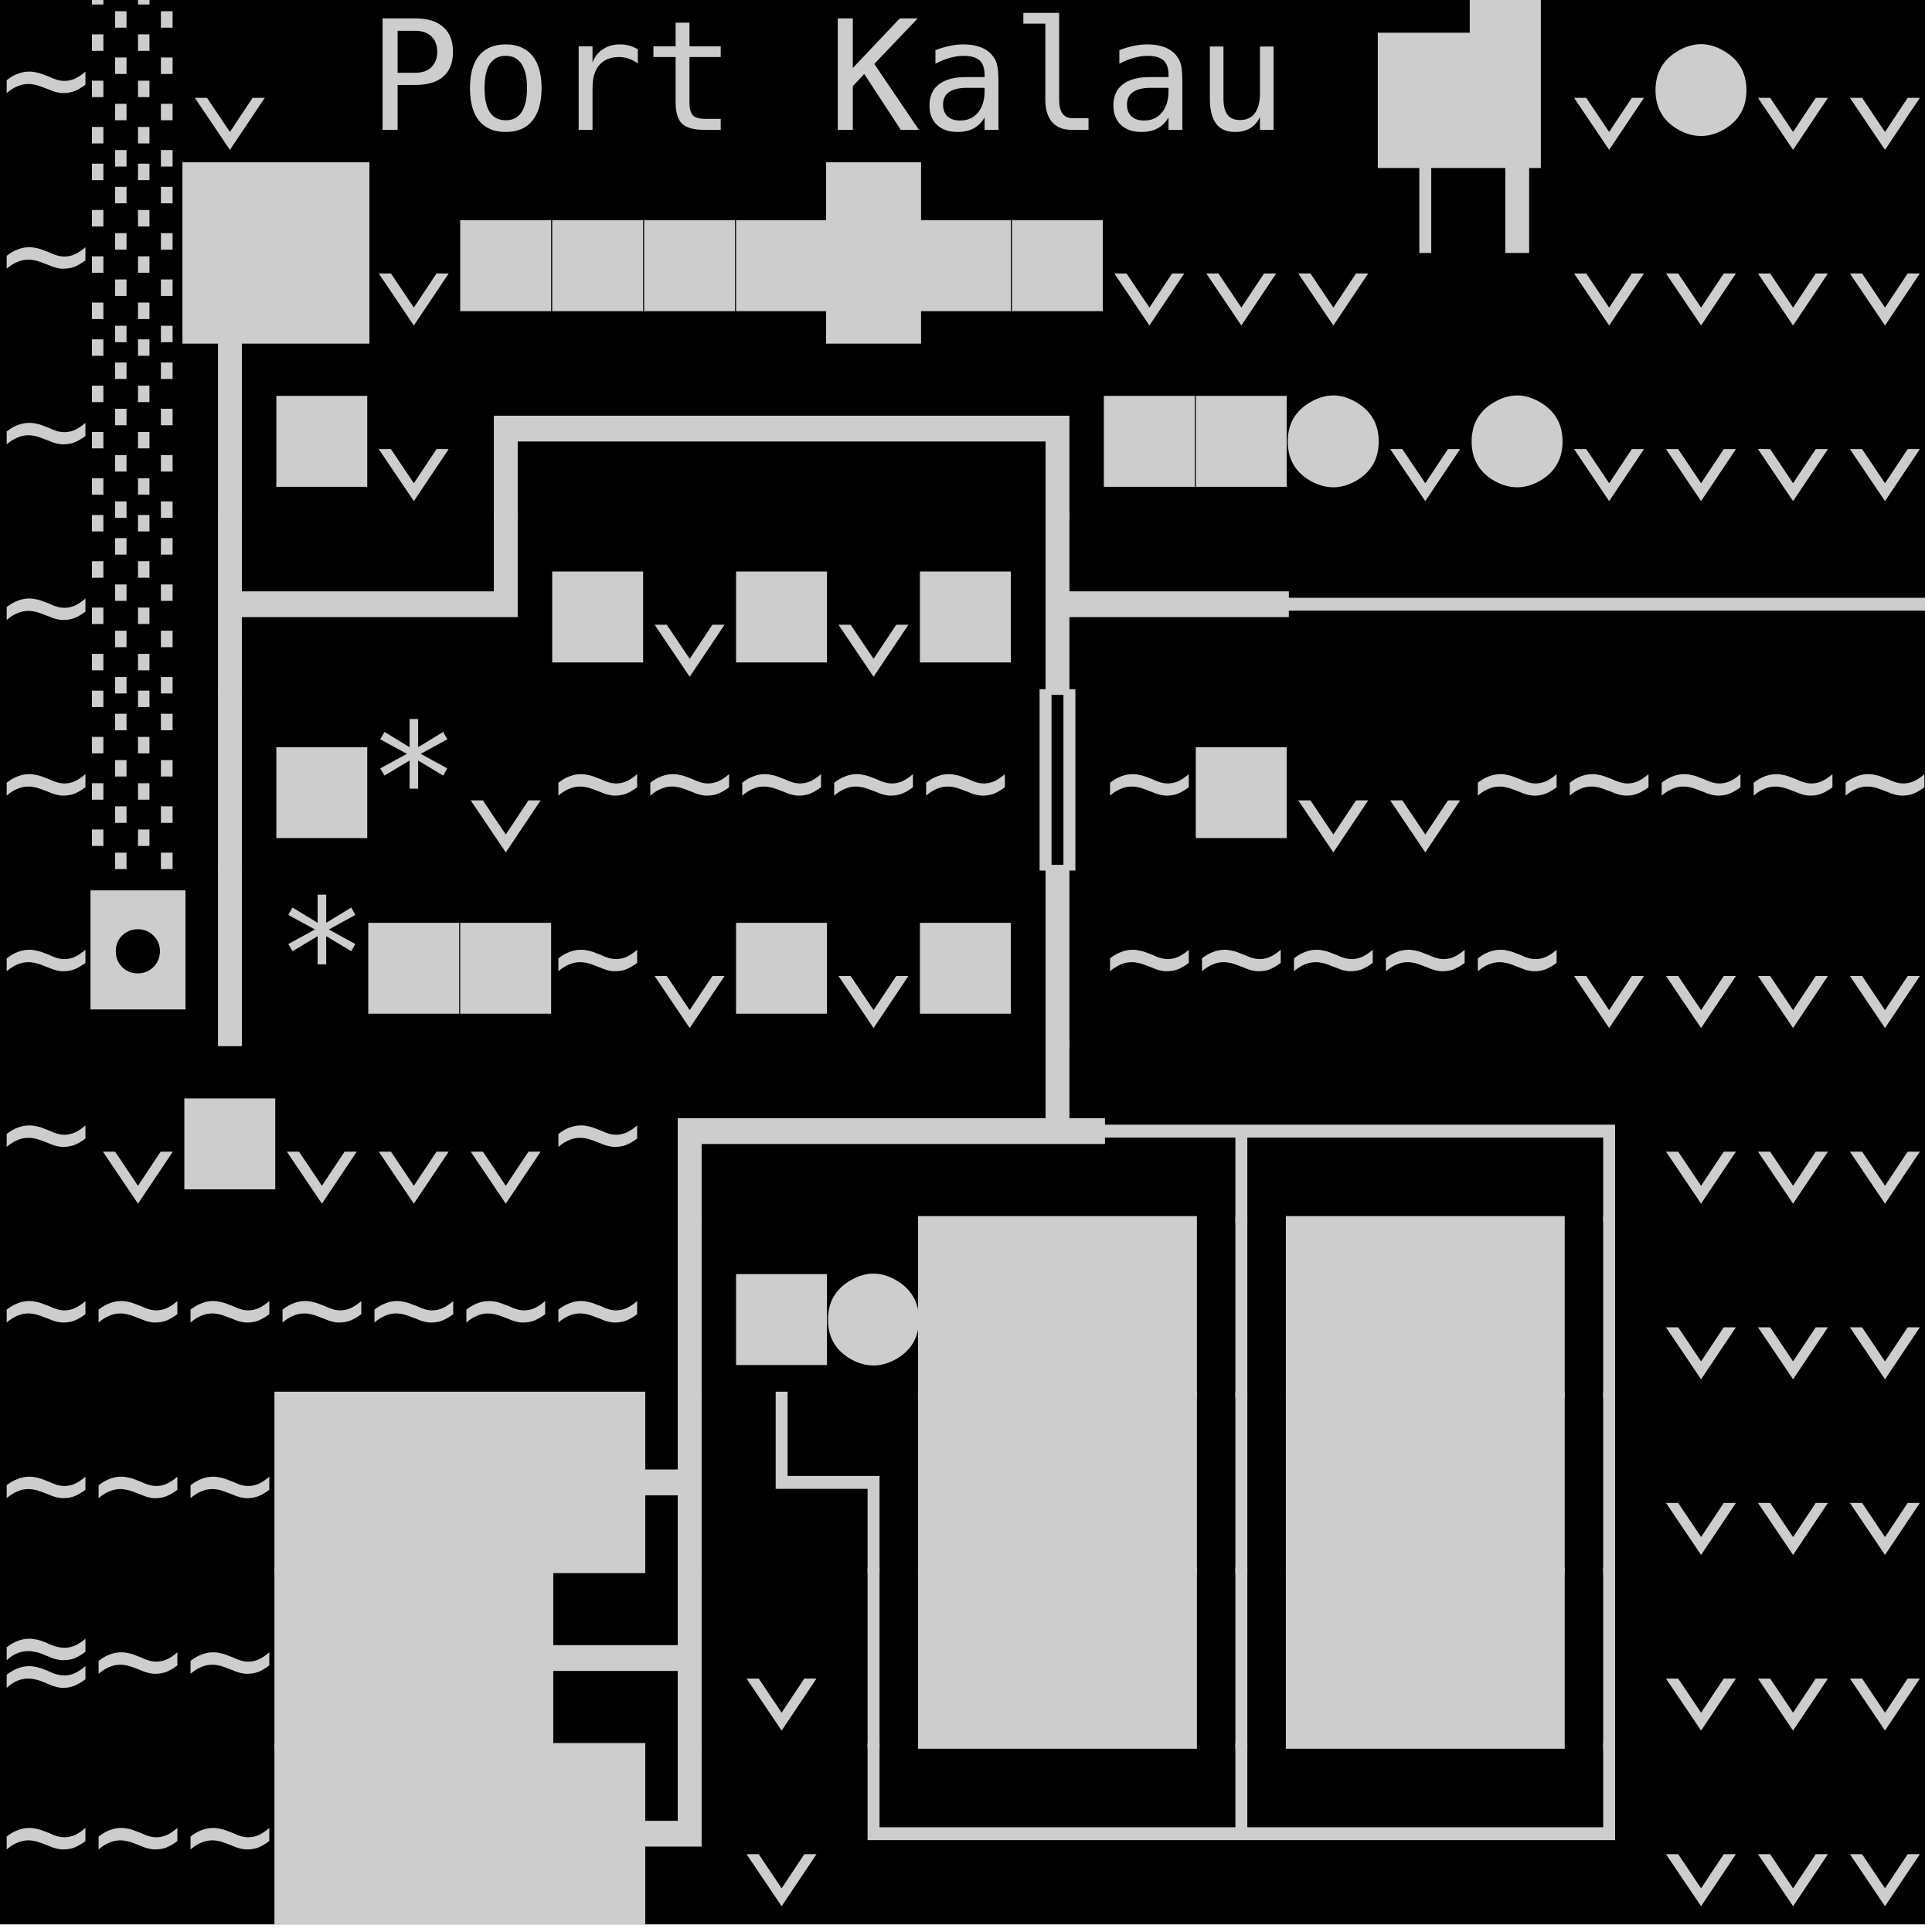
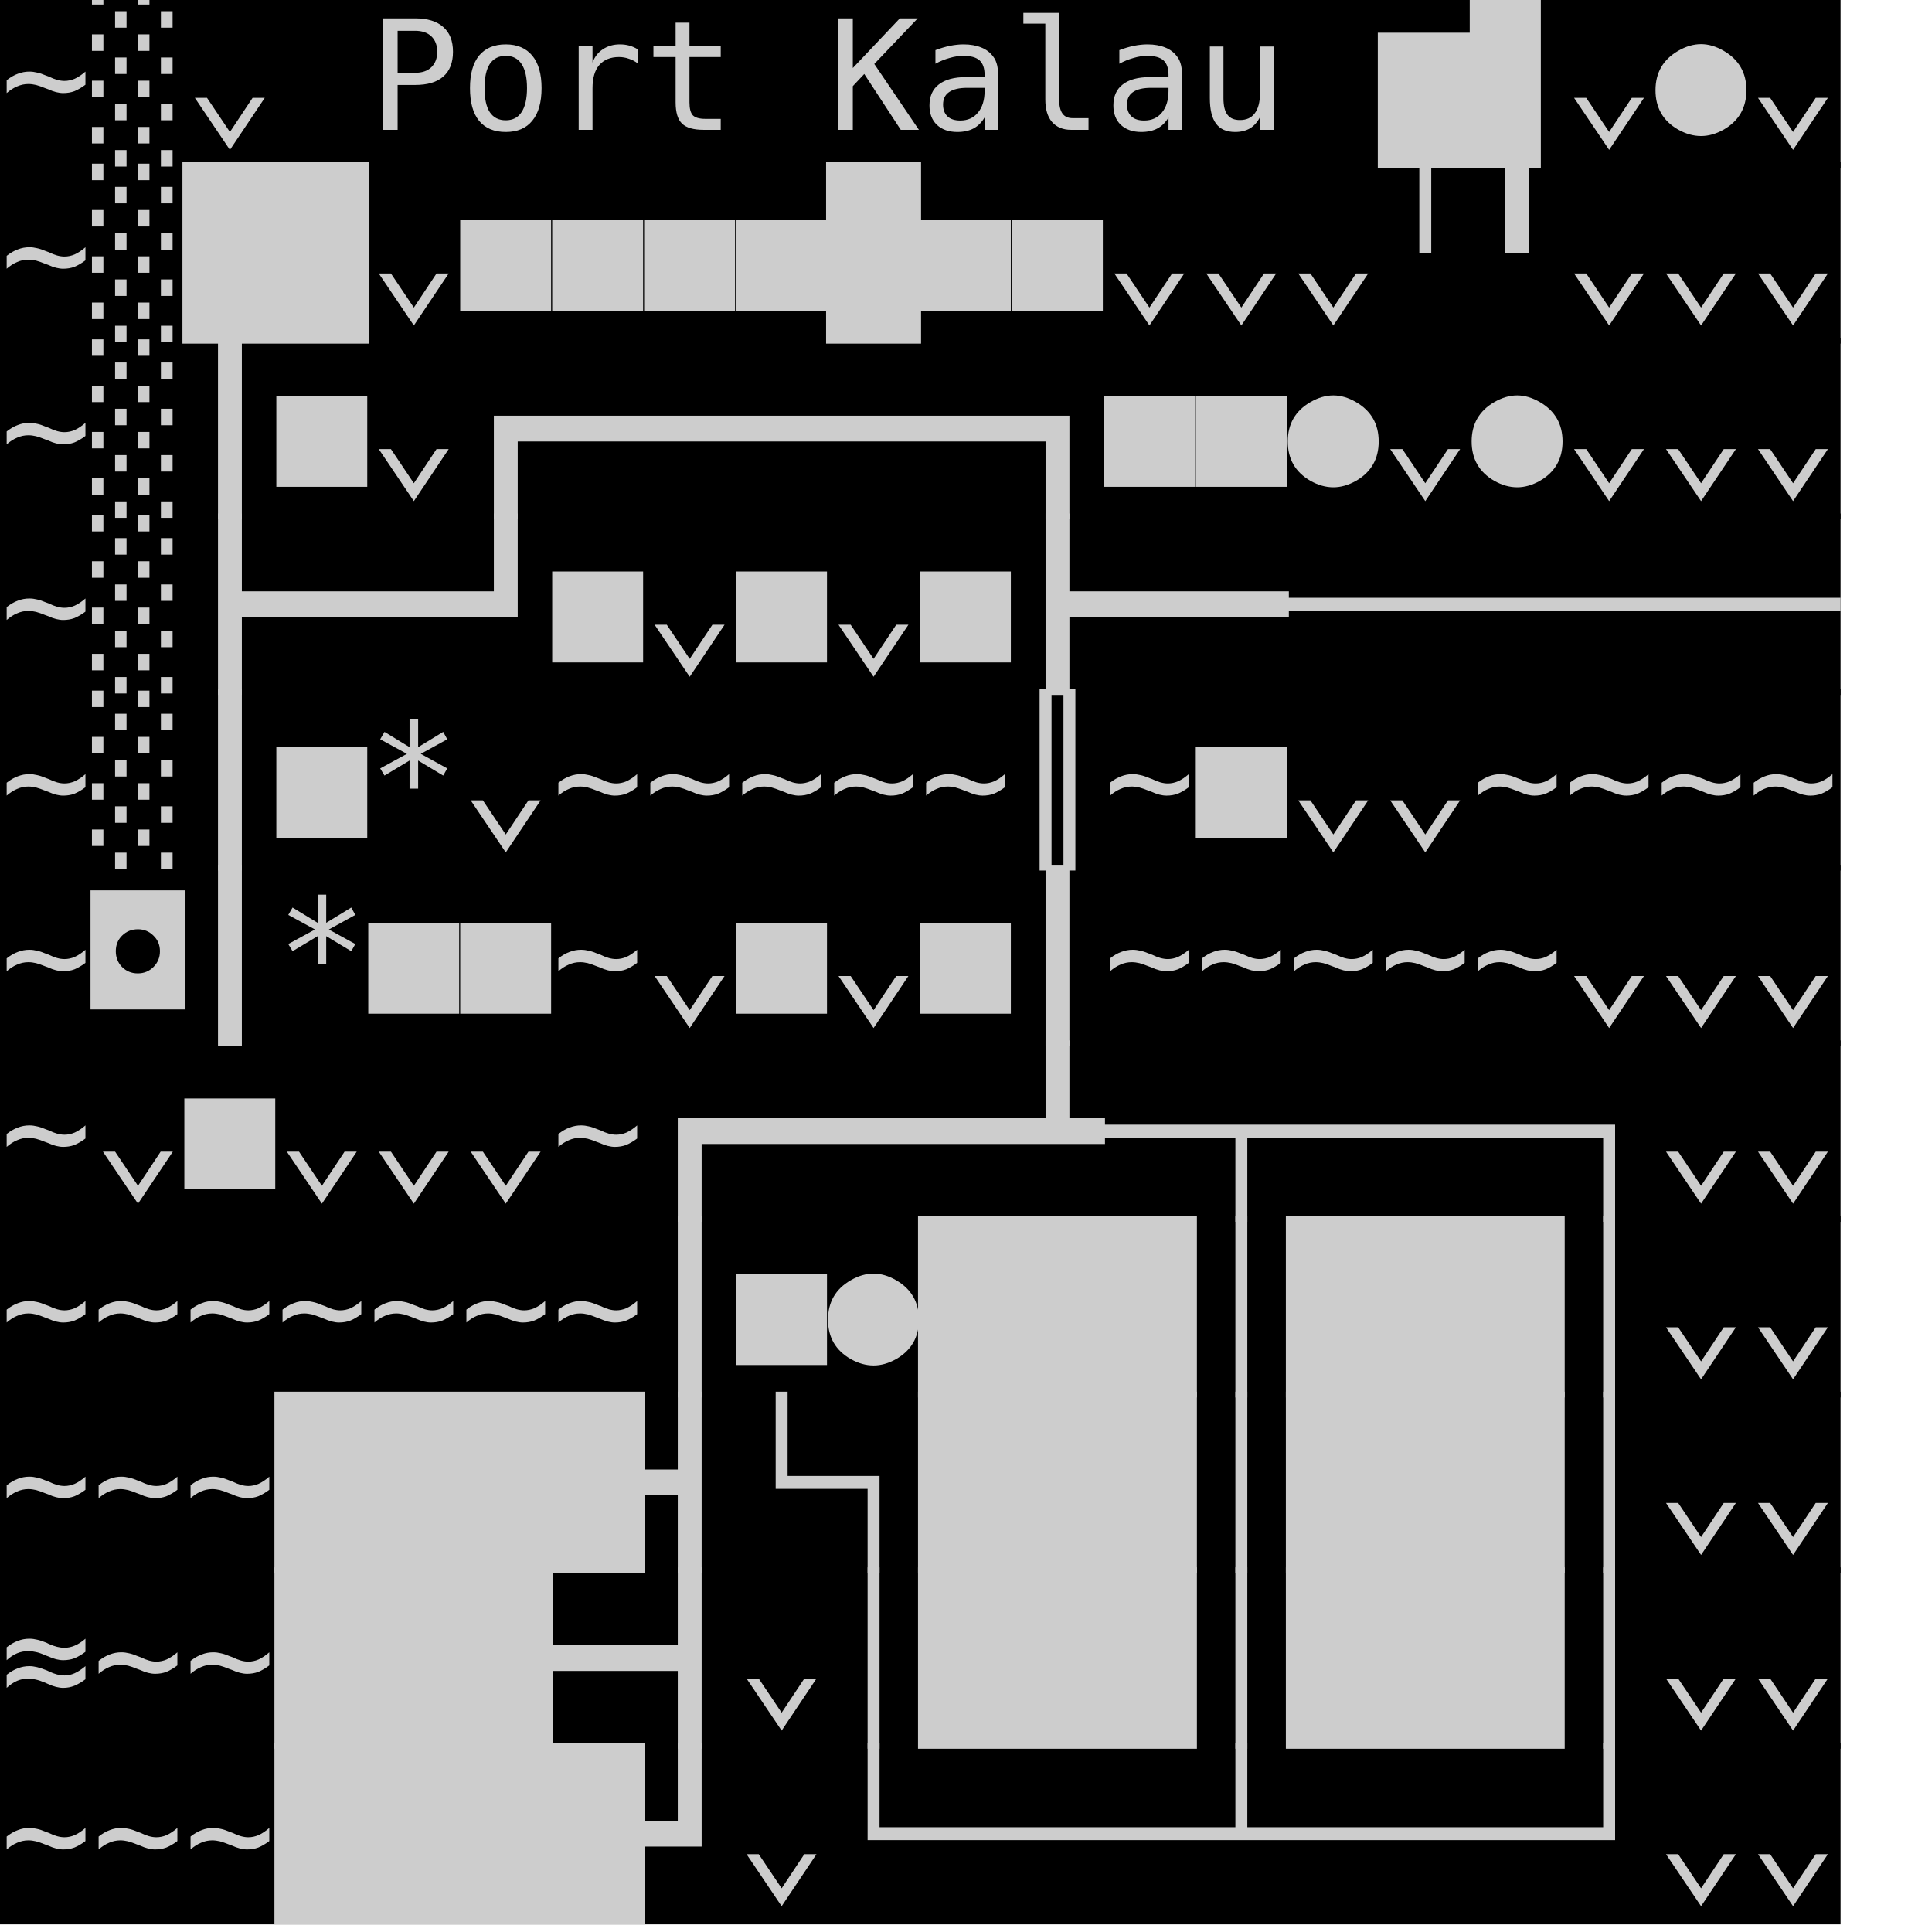
<svg xmlns="http://www.w3.org/2000/svg" version="1.1" width="126.0px" height="126.5px" viewBox="0 0 126.0 126.5" style="letter-spacing:0em;font-size:10px;font-family:'DejaVu Sans Mono';stroke:none">
-   <text y="8.5" x="0.0" style="fill:#000000">█████████████████████</text>
-   <text y="20.0" x="0.0" style="fill:#000000">█████████████████████</text>
-   <text y="31.5" x="0.0" style="fill:#000000">█████████████████████</text>
-   <text y="43.0" x="0.0" style="fill:#000000">█████████████████████</text>
-   <text y="54.5" x="0.0" style="fill:#000000">█████████████████████</text>
-   <text y="66.0" x="0.0" style="fill:#000000">█████████████████████</text>
-   <text y="77.5" x="0.0" style="fill:#000000">█████████████████████</text>
-   <text y="89.0" x="0.0" style="fill:#000000">█████████████████████</text>
-   <text y="100.5" x="0.0" style="fill:#000000">█████████████████████</text>
-   <text y="112.0" x="0.0" style="fill:#000000">█████████████████████</text>
-   <text y="123.5" x="0.0" style="fill:#000000">█████████████████████</text>
-   <text y="8.5" x="0.0" style="fill:#cdcdcd">~░⌄ Port Kalau ▆▊⌄●⌄⌄</text>
-   <text y="20.0" x="0.0" style="fill:#cdcdcd">~░██⌄■■■■█■■⌄⌄⌄╵╹⌄⌄⌄⌄</text>
-   <text y="31.5" x="0.0" style="fill:#cdcdcd">~░┃■⌄┏━━━━━┓■■●⌄●⌄⌄⌄⌄</text>
-   <text y="43.0" x="0.0" style="fill:#cdcdcd">~░┣━━┛■⌄■⌄■┣━━───────</text>
-   <text y="54.5" x="0.0" style="fill:#cdcdcd">~░┃■*⌄~~~~~║~■⌄⌄~~~~~</text>
-   <text y="66.0" x="0.0" style="fill:#cdcdcd">~◘┃*■■~⌄■⌄■┃~~~~~⌄⌄⌄⌄</text>
-   <text y="77.5" x="0.0" style="fill:#cdcdcd">~⌄■⌄⌄⌄~┏━━━┻─┬───┐⌄⌄⌄</text>
-   <text y="89.0" x="0.0" style="fill:#cdcdcd">~~~~~~~┃■●███│███│⌄⌄⌄</text>
-   <text y="100.5" x="0.0" style="fill:#cdcdcd">~~~████┫└┐███│███│⌄⌄⌄</text>
-   <text y="112.0" x="0.0" style="fill:#cdcdcd">≈~~███━┫⌄│███│███│⌄⌄⌄</text>
-   <text y="123.5" x="0.0" style="fill:#cdcdcd">~~~████┛⌄└───┴───┘⌄⌄⌄</text>
- </svg>
+   <text y="8.5" x="0.0" style="fill:#000000">████████████████████</text>
+ █<text y="20.0" x="0.0" style="fill:#000000">████████████████████</text>
+ █<text y="31.5" x="0.0" style="fill:#000000">████████████████████</text>
+ █<text y="43.0" x="0.0" style="fill:#000000">████████████████████</text>
+ █<text y="54.5" x="0.0" style="fill:#000000">████████████████████</text>
+ █<text y="66.0" x="0.0" style="fill:#000000">████████████████████</text>
+ █<text y="77.5" x="0.0" style="fill:#000000">████████████████████</text>
+ █<text y="89.0" x="0.0" style="fill:#000000">████████████████████</text>
+ █<text y="100.5" x="0.0" style="fill:#000000">████████████████████</text>
+ █<text y="112.0" x="0.0" style="fill:#000000">████████████████████</text>
+ █<text y="123.5" x="0.0" style="fill:#000000">████████████████████</text>
+ █<text y="8.5" x="0.0" style="fill:#cdcdcd">~░⌄ Port Kalau ▆▊⌄●⌄</text>
+ ⌄<text y="20.0" x="0.0" style="fill:#cdcdcd">~░██⌄■■■■█■■⌄⌄⌄╵╹⌄⌄⌄</text>
+ ⌄<text y="31.5" x="0.0" style="fill:#cdcdcd">~░┃■⌄┏━━━━━┓■■●⌄●⌄⌄⌄</text>
+ ⌄<text y="43.0" x="0.0" style="fill:#cdcdcd">~░┣━━┛■⌄■⌄■┣━━──────</text>
+ ─<text y="54.5" x="0.0" style="fill:#cdcdcd">~░┃■*⌄~~~~~║~■⌄⌄~~~~</text>
+ ~<text y="66.0" x="0.0" style="fill:#cdcdcd">~◘┃*■■~⌄■⌄■┃~~~~~⌄⌄⌄</text>
+ ⌄<text y="77.5" x="0.0" style="fill:#cdcdcd">~⌄■⌄⌄⌄~┏━━━┻─┬───┐⌄⌄</text>
+ ⌄<text y="89.0" x="0.0" style="fill:#cdcdcd">~~~~~~~┃■●███│███│⌄⌄</text>
+ ⌄<text y="100.5" x="0.0" style="fill:#cdcdcd">~~~████┫└┐███│███│⌄⌄</text>
+ ⌄<text y="112.0" x="0.0" style="fill:#cdcdcd">≈~~███━┫⌄│███│███│⌄⌄</text>
+ ⌄<text y="123.5" x="0.0" style="fill:#cdcdcd">~~~████┛⌄└───┴───┘⌄⌄</text>
+ ⌄</svg>
